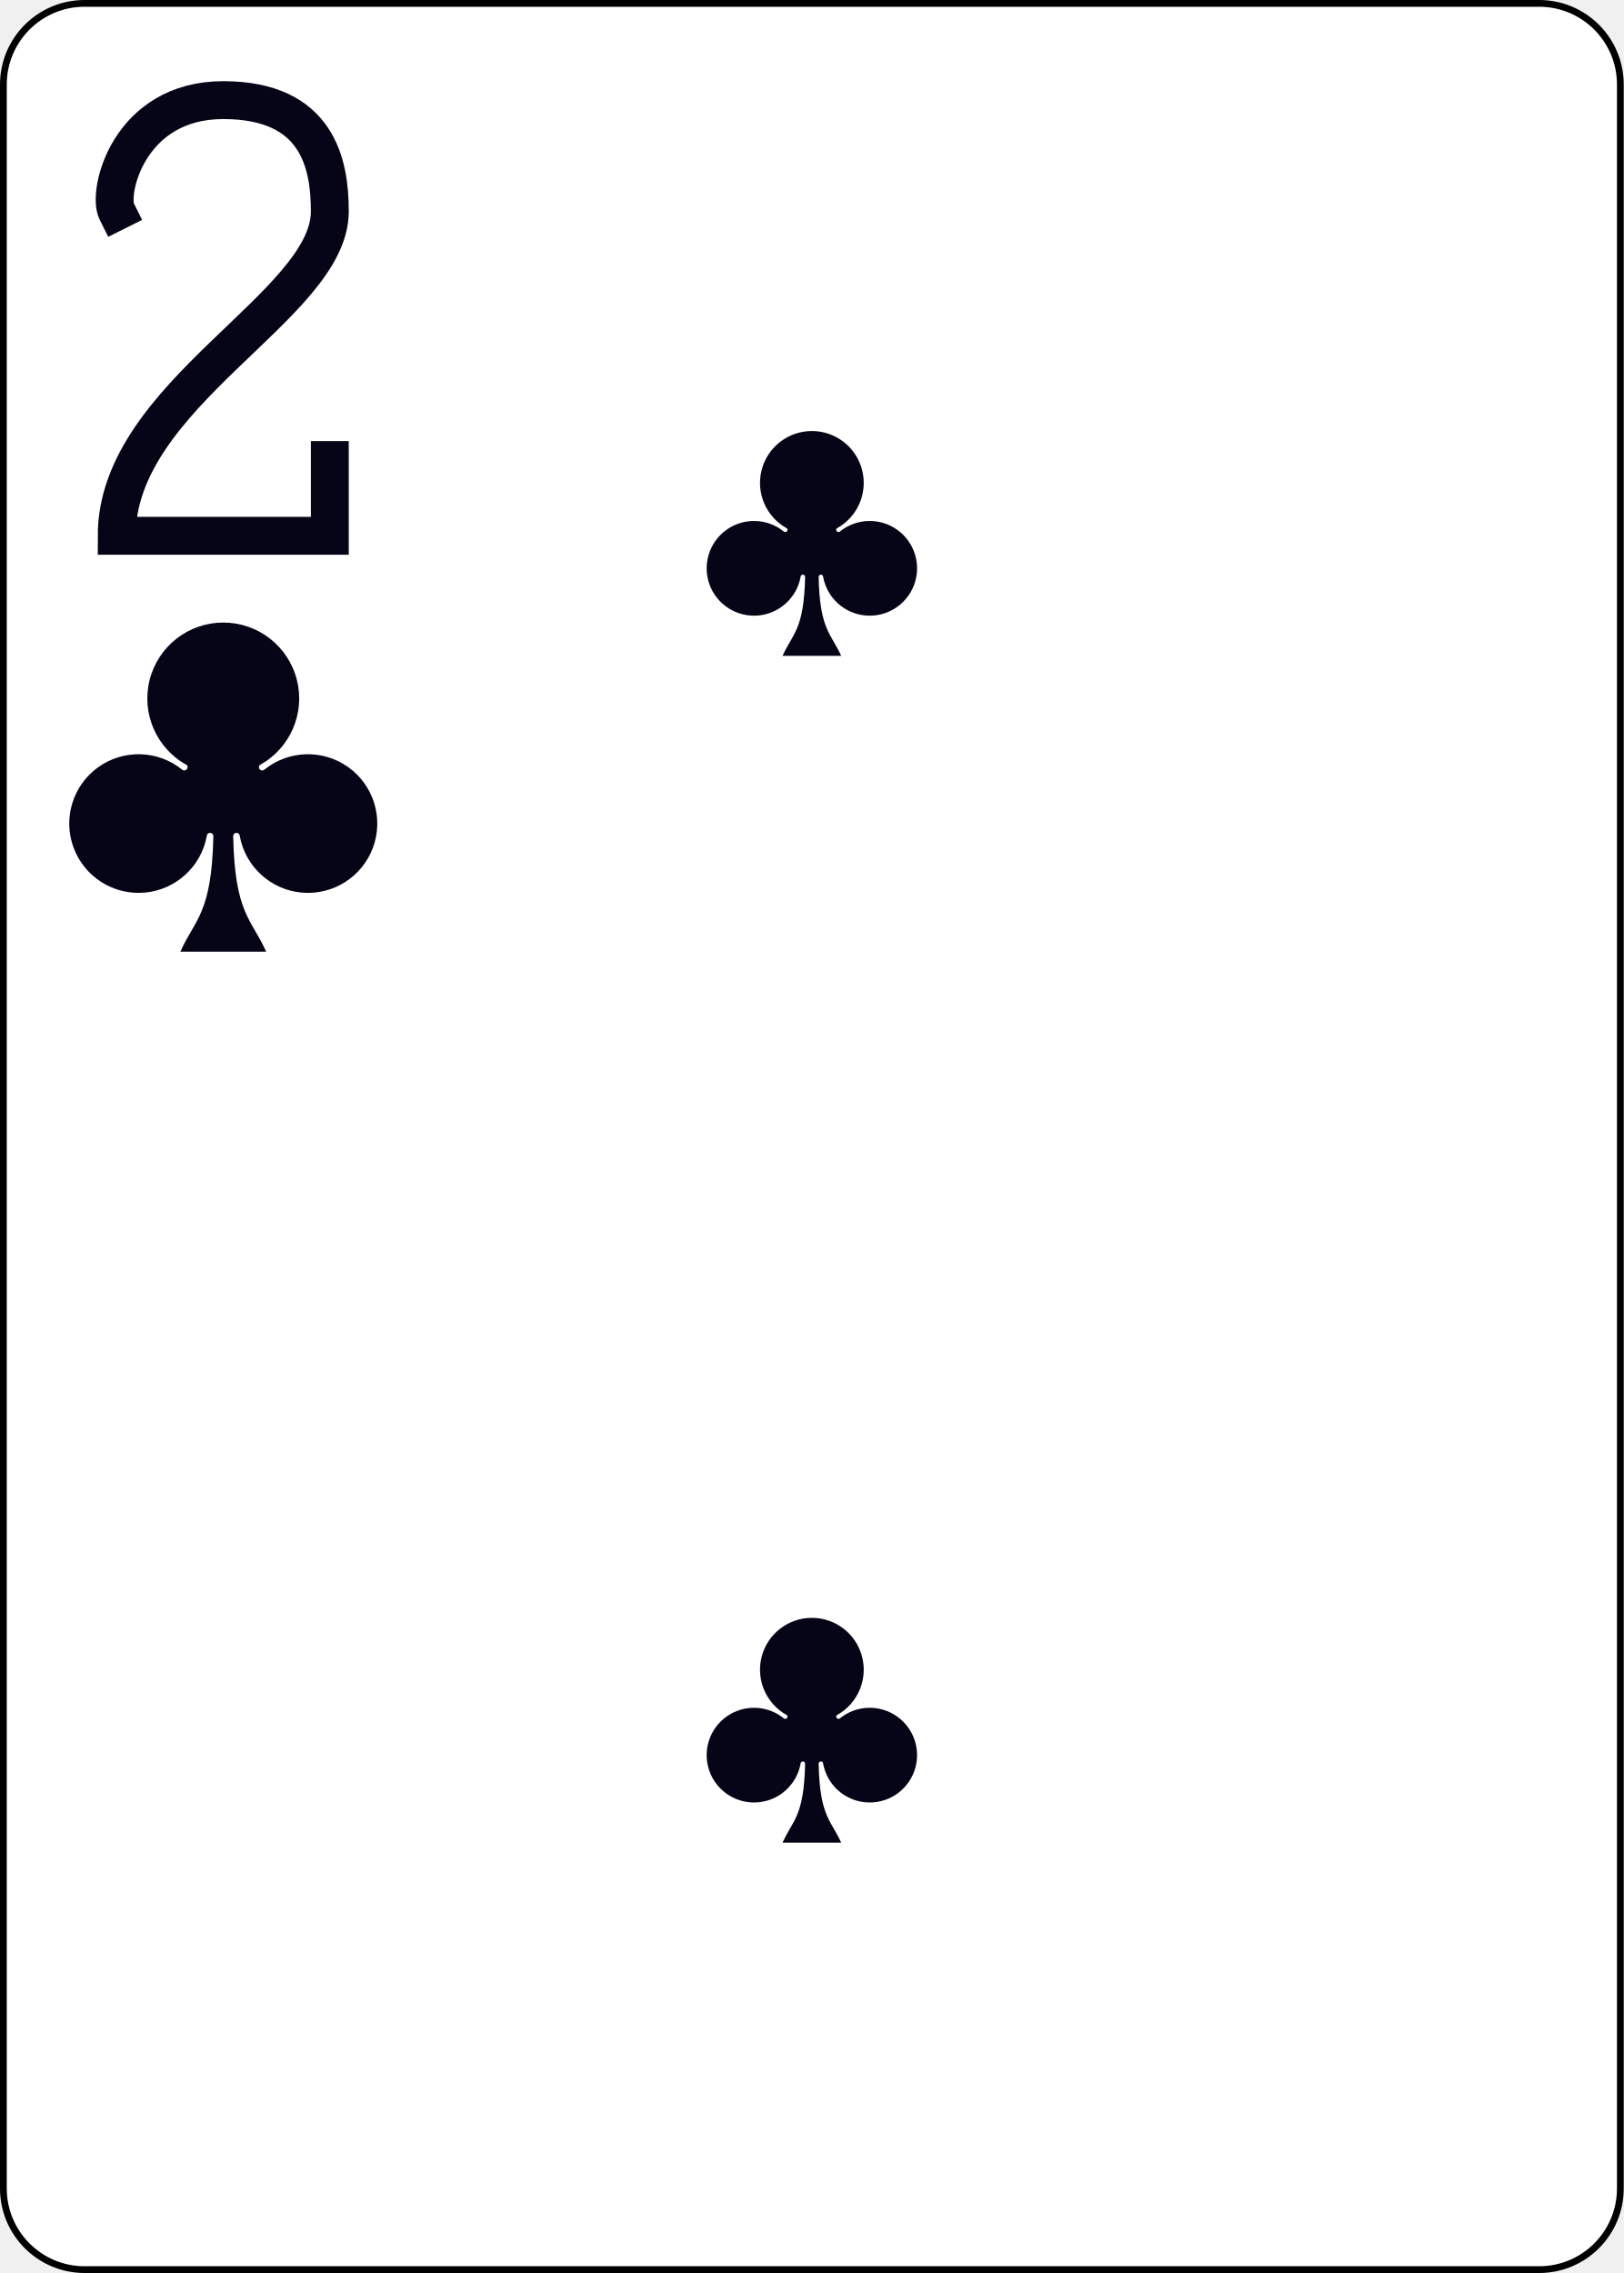
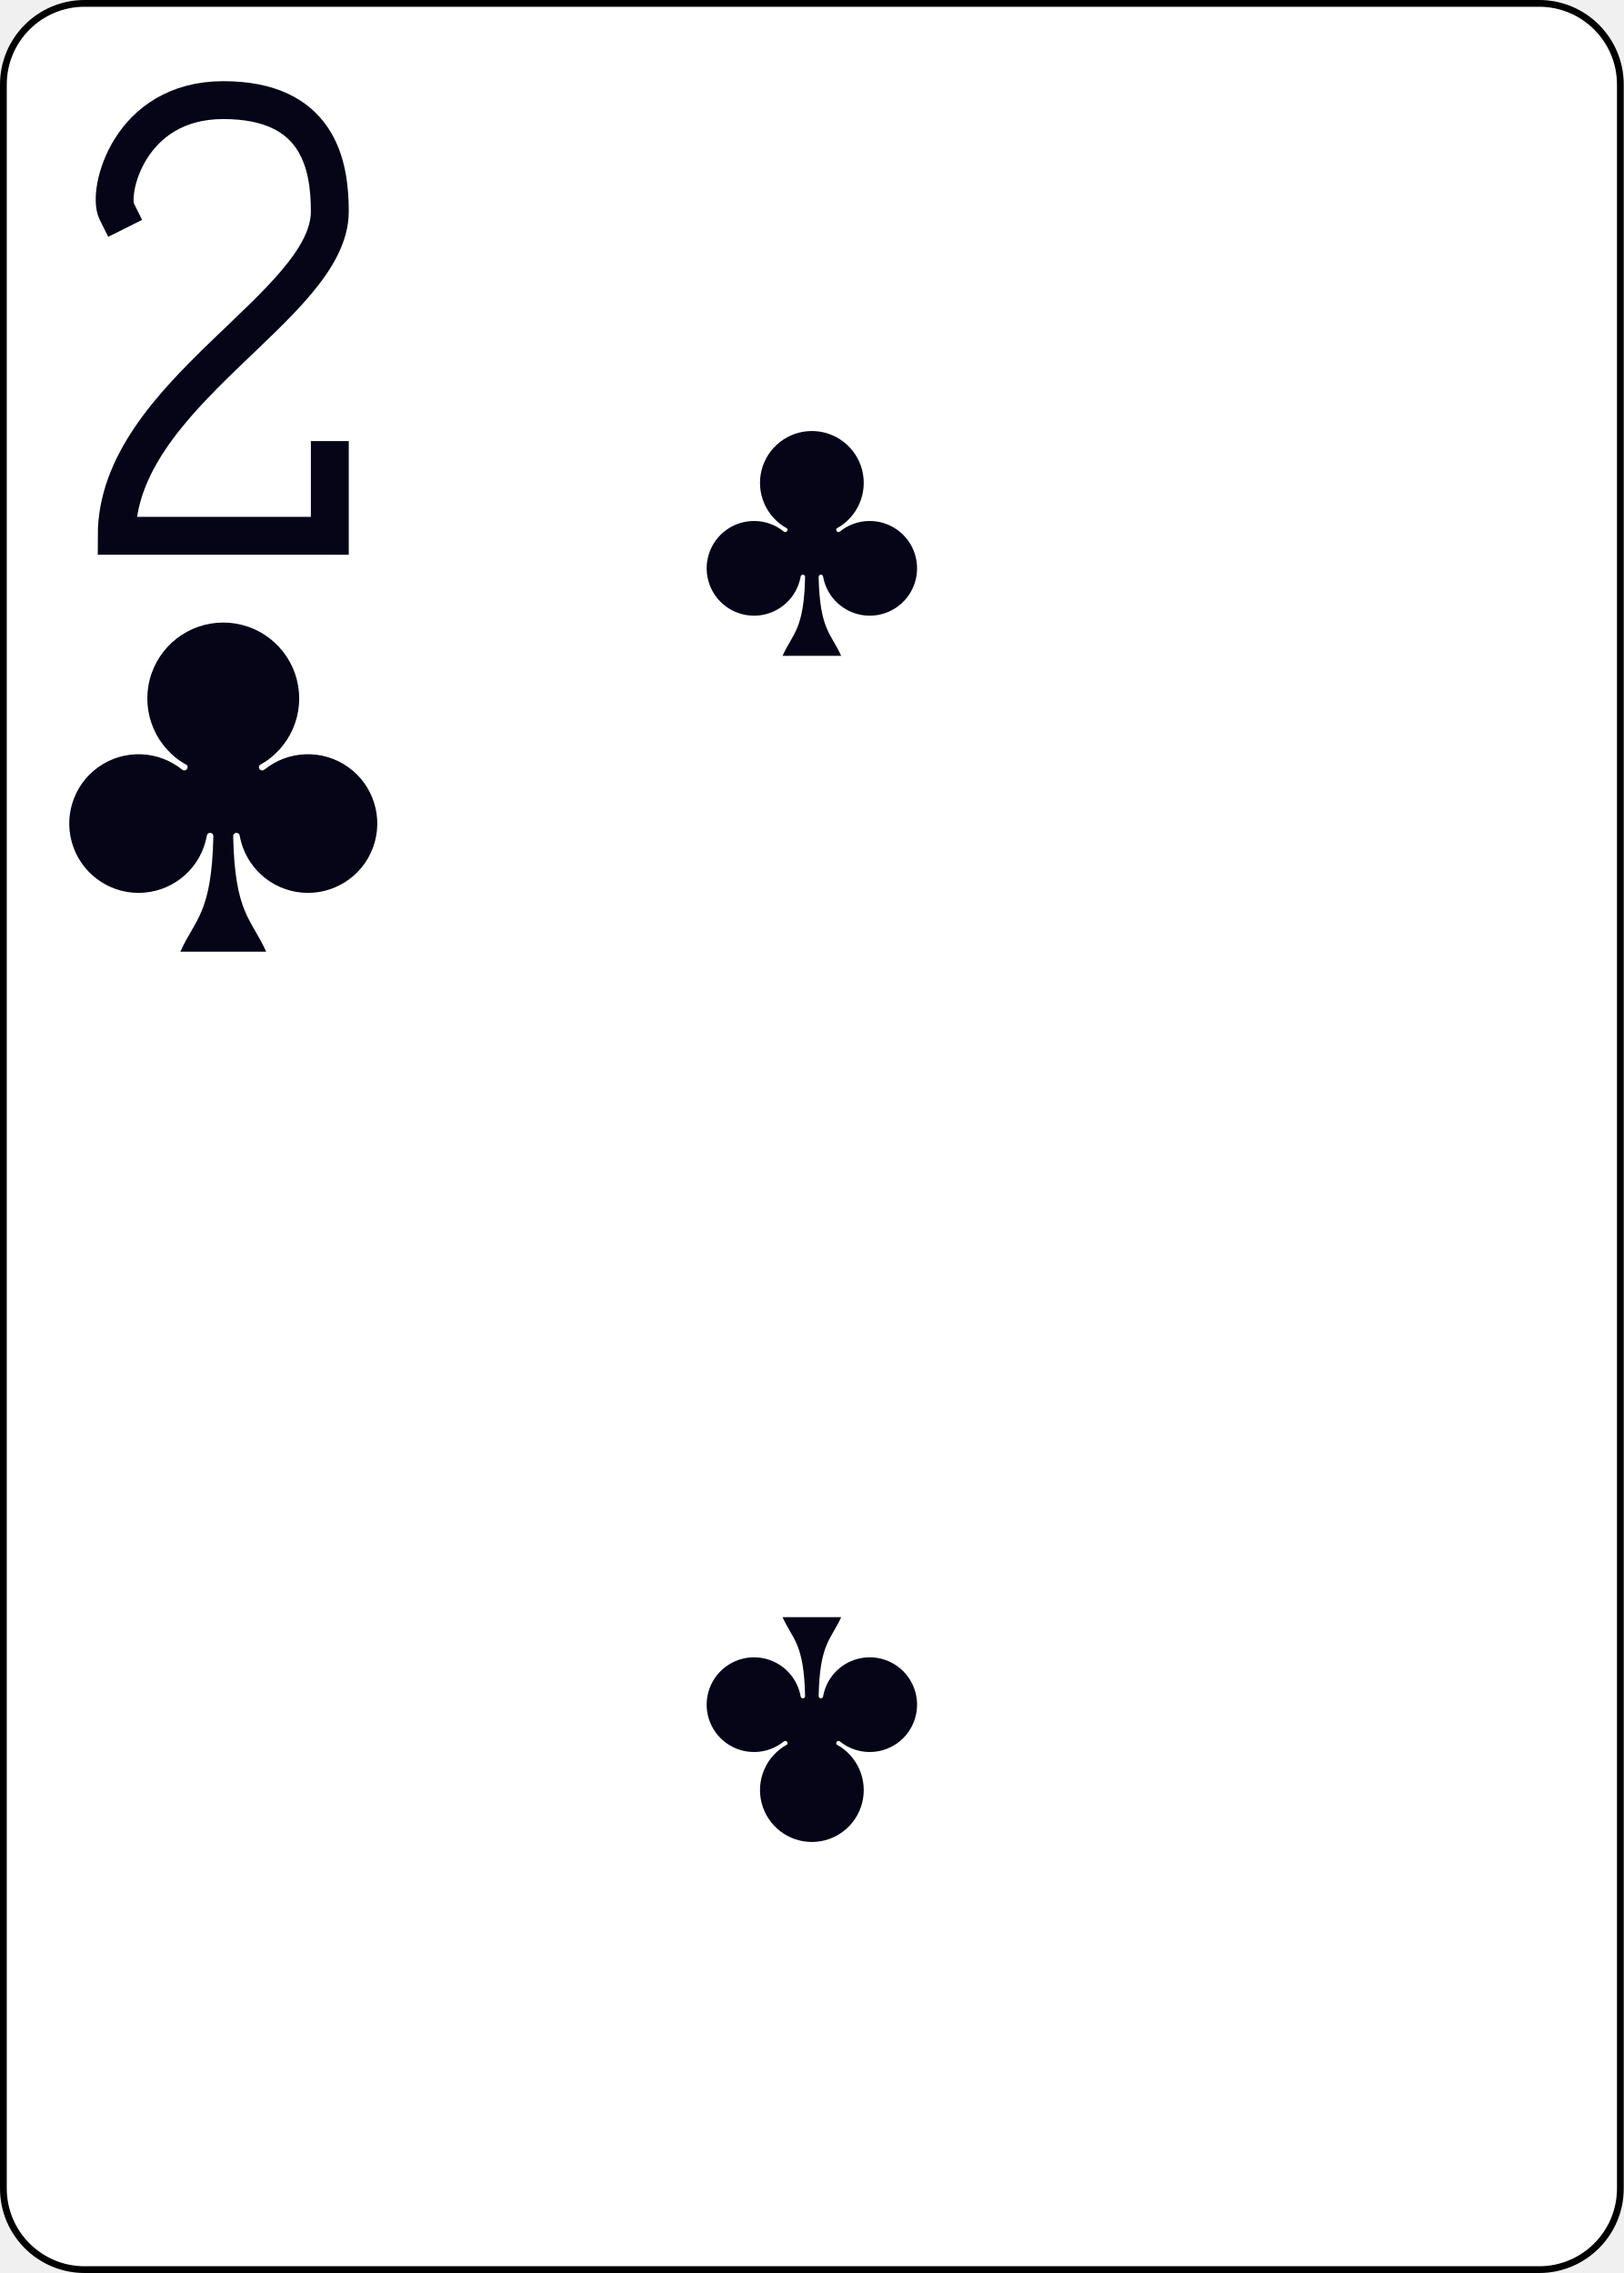
<svg xmlns="http://www.w3.org/2000/svg" xmlns:xlink="http://www.w3.org/1999/xlink" class="card" face="2C" height="3.5in" preserveAspectRatio="none" viewBox="-120 -168 240 336" width="2.5in">
  <symbol id="SC2" viewBox="-600 -600 1200 1200" preserveAspectRatio="xMinYMid">
    <path d="M30 150C35 385 85 400 130 500L-130 500C-85 400 -35 385 -30 150A10 10 0 0 0 -50 150A210 210 0 1 1 -124 -51A10 10 0 0 0 -110 -65A230 230 0 1 1 110 -65A10 10 0 0 0 124 -51A210 210 0 1 1 50 150A10 10 0 0 0 30 150Z" fill="#050517" />
  </symbol>
  <symbol id="VC2" viewBox="-500 -500 1000 1000" preserveAspectRatio="xMinYMid">
    <path d="M-225 -225C-245 -265 -200 -460 0 -460C 200 -460 225 -325 225 -225C225 -25 -225 160 -225 460L225 460L225 300" stroke="#050517" stroke-width="80" stroke-linecap="square" stroke-miterlimit="1.5" fill="none" />
  </symbol>
  <rect width="239" height="335" x="-119.5" y="-167.5" rx="12" ry="12" fill="white" stroke="black" />
  <use xlink:href="#VC2" height="70" x="-122" y="-156" />
  <use xlink:href="#SC2" height="58.558" x="-116.279" y="-81" />
  <use xlink:href="#SC2" height="40" x="-20" y="-107.718" />
-   <use xlink:href="#SC2" height="40" x="-20" y="67.718" />
+   <g transform="rotate(180)">
+     <use xlink:href="#SC2" height="40" x="-20" y="-107.718" />
+   </g>
</svg>
